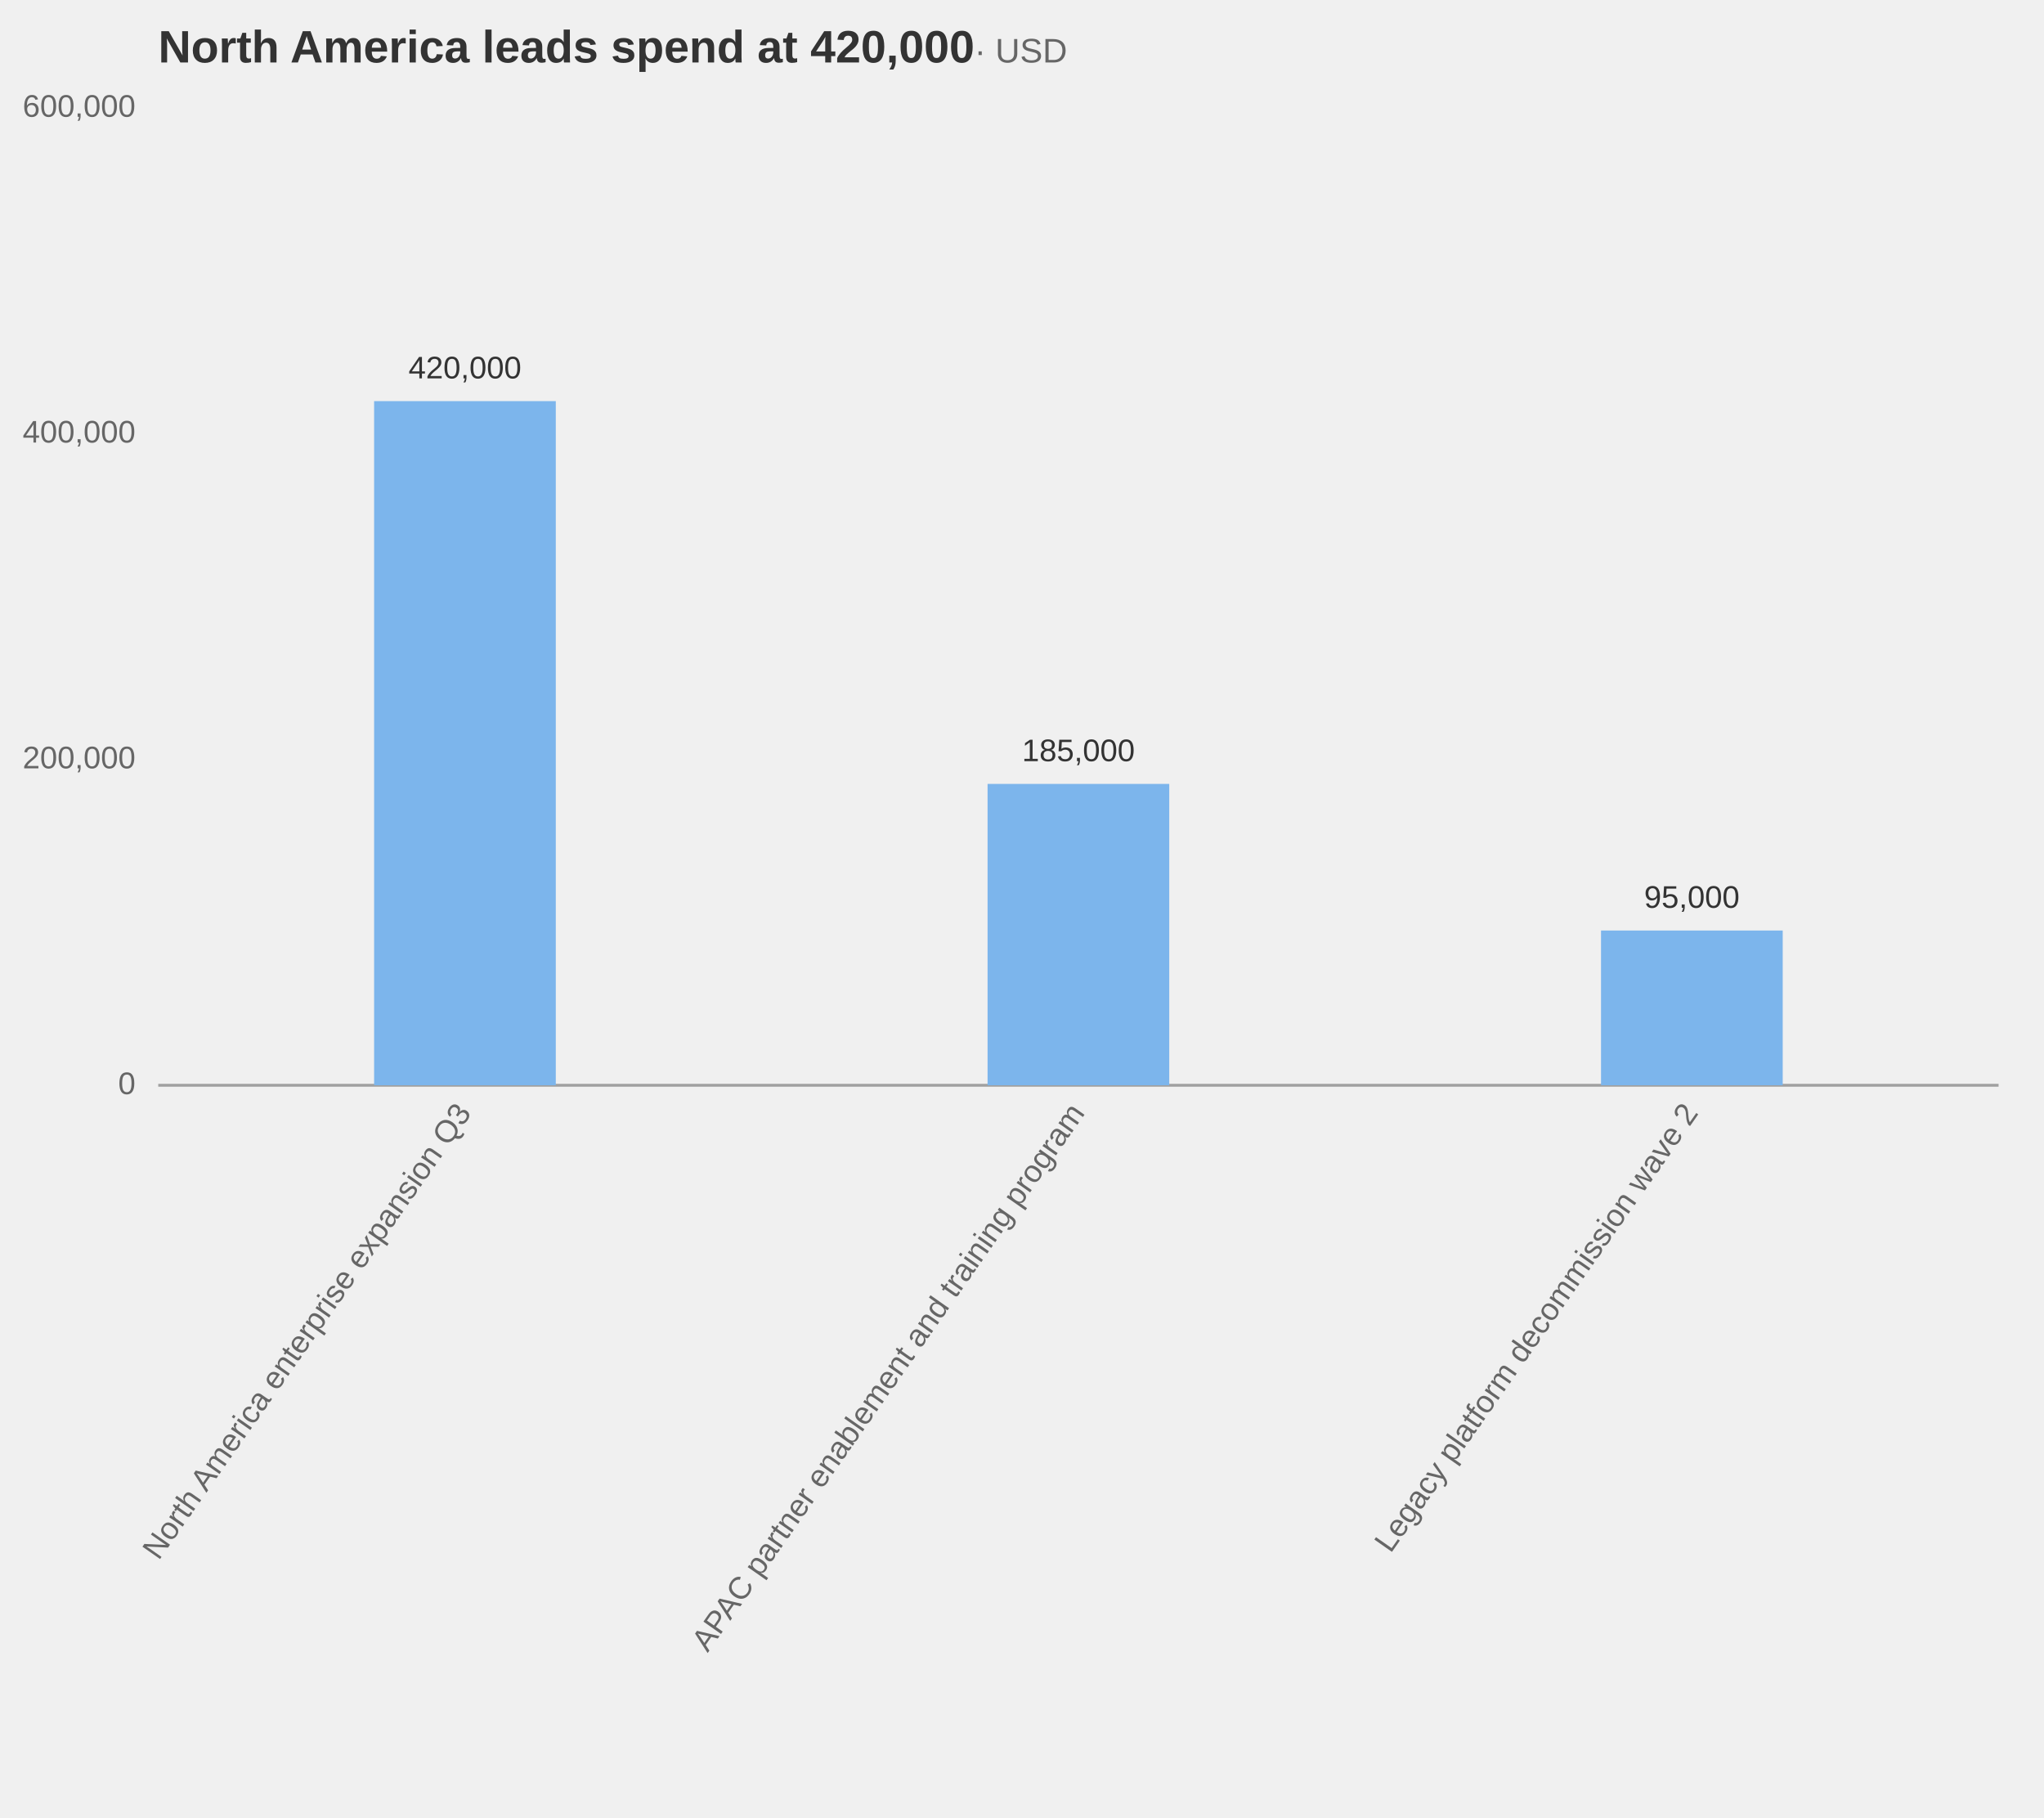
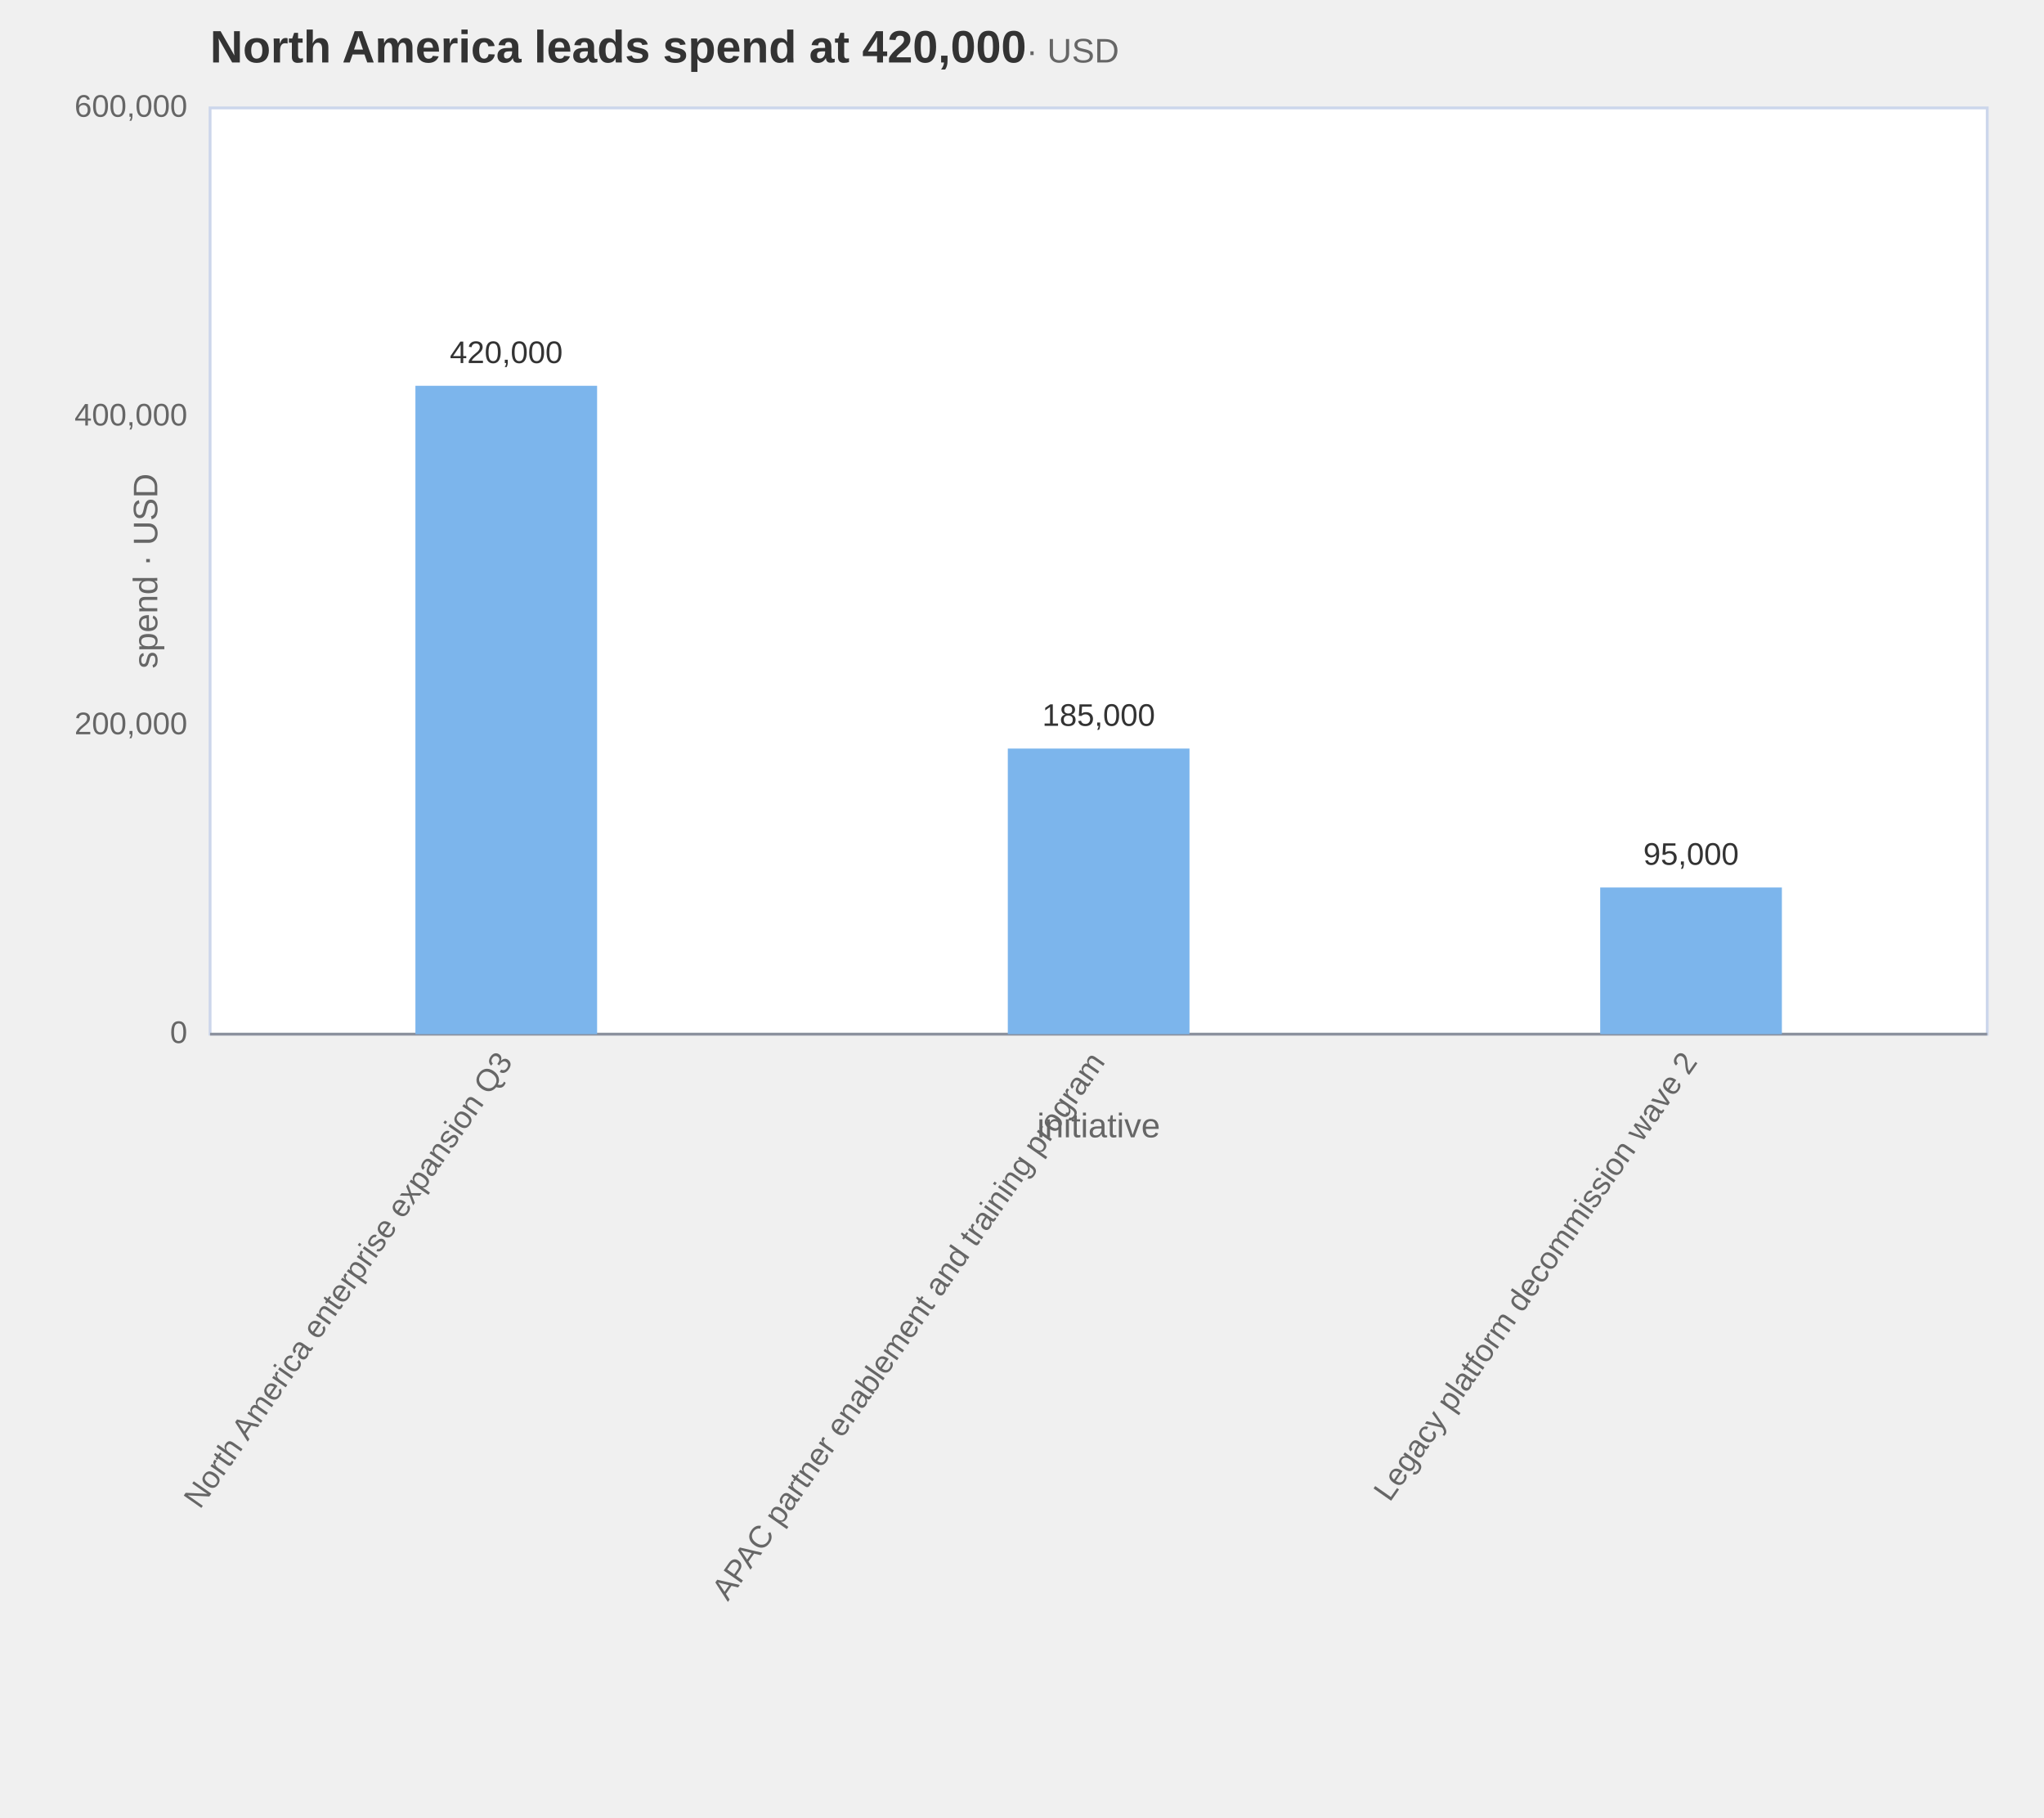
<svg xmlns="http://www.w3.org/2000/svg" width="720" height="640" viewBox="0 0 720 640" role="img" aria-label="bar chart: North America leads spend at 420,000 (USD), 3 rows" aria-labelledby="mv-e9d00e87d5c9a6d2-title" aria-describedby="mv-e9d00e87d5c9a6d2-desc" data-markvis="2" data-chart-type="bar" data-id="mv-e9d00e87d5c9a6d2" font-family="Arial, Helvetica, &quot;Segoe UI&quot;, sans-serif" font-size="12">
-   <text x="55.74" y="22" text-anchor="start" font-size="16" font-weight="600" fill="#333333">North America leads spend at 420,000<tspan font-size="12" font-weight="400" fill="#666666"> · USD</tspan>
+   <text x="74" y="22" text-anchor="start" font-size="16" font-weight="600" fill="#333333">North America leads spend at 420,000<tspan font-size="12" font-weight="400" fill="#666666"> · USD</tspan>
  </text>
-   <path d="M55.74 382.19 L704 382.19" fill="none" stroke="#333333" stroke-opacity="0.42" stroke-width="1" />
+   <rect x="74" y="38" width="626" height="326.19" fill="#ffffff" data-plot-bg="1" />
+   <rect x="74" y="38" width="626" height="326.19" fill="none" stroke="#ccd6eb" stroke-width="1" data-plot-border="1" />
+   <path d="M74 364.19 L700 364.19" fill="none" stroke="#333333" stroke-opacity="0.42" stroke-width="1" />
  <g fill="#666666" font-size="11" font-weight="400">
-     <text x="47.74" y="382.19" text-anchor="end" dominant-baseline="middle">0</text>
-     <text x="47.74" y="267.46" text-anchor="end" dominant-baseline="middle">200,000</text>
-     <text x="47.74" y="152.73" text-anchor="end" dominant-baseline="middle">400,000</text>
-     <text x="47.74" y="38" text-anchor="end" dominant-baseline="middle">600,000</text>
-     <text x="163.78" y="390.19" text-anchor="end" dominant-baseline="middle" font-size="11" transform="rotate(-55 163.78 390.19)" data-full-label="North America enterprise expansion Q3">North America enterprise expansion Q3</text>
-     <text x="379.87" y="390.19" text-anchor="end" dominant-baseline="middle" font-size="11" transform="rotate(-55 379.87 390.19)" data-full-label="APAC partner enablement and training program">APAC partner enablement and training program</text>
-     <text x="595.96" y="390.19" text-anchor="end" dominant-baseline="middle" font-size="11" transform="rotate(-55 595.96 390.19)" data-full-label="Legacy platform decommission wave 2">Legacy platform decommission wave 2</text>
+     <text x="66" y="364.19" text-anchor="end" dominant-baseline="middle">0</text>
+     <text x="66" y="255.46" text-anchor="end" dominant-baseline="middle">200,000</text>
+     <text x="66" y="146.73" text-anchor="end" dominant-baseline="middle">400,000</text>
+     <text x="66" y="38" text-anchor="end" dominant-baseline="middle">600,000</text>
+     <text x="178.33" y="372.19" text-anchor="end" dominant-baseline="middle" font-size="11" transform="rotate(-55 178.33 372.19)" data-full-label="North America enterprise expansion Q3">North America enterprise expansion Q3</text>
+     <text x="387" y="372.19" text-anchor="end" dominant-baseline="middle" font-size="11" transform="rotate(-55 387 372.19)" data-full-label="APAC partner enablement and training program">APAC partner enablement and training program</text>
+     <text x="595.67" y="372.19" text-anchor="end" dominant-baseline="middle" font-size="11" transform="rotate(-55 595.67 372.19)" data-full-label="Legacy platform decommission wave 2">Legacy platform decommission wave 2</text>
+   </g>
+   <g fill="#666666" font-size="12" font-weight="400" data-axis-titles="1">
+     <text x="52" y="201.09" text-anchor="middle" dominant-baseline="middle" transform="rotate(-90 52 201.09)" data-axis="y">spend · USD</text>
+     <text x="387" y="392.19" text-anchor="middle" dominant-baseline="hanging" data-axis="x">initiative</text>
  </g>
  <g>
-     <path d="M131.78 382.19 L195.78 382.19 L195.78 141.26 L131.78 141.26 Z" fill="#7cb5ec" data-x="North America enterprise expansion Q3" data-series="spend" data-y="420000" />
-     <path d="M347.87 382.19 L411.87 382.19 L411.87 276.06 L347.87 276.06 Z" fill="#7cb5ec" data-x="APAC partner enablement and training program" data-series="spend" data-y="185000" />
-     <path d="M563.96 382.19 L627.96 382.19 L627.96 327.69 L563.96 327.69 Z" fill="#7cb5ec" data-x="Legacy platform decommission wave 2" data-series="spend" data-y="95000" />
+     <path d="M146.33 364.19 L210.33 364.19 L210.33 135.86 L146.33 135.86 Z" fill="#7cb5ec" data-x="North America enterprise expansion Q3" data-series="spend" data-y="420000" />
+     <path d="M355 364.19 L419 364.19 L419 263.61 L355 263.61 Z" fill="#7cb5ec" data-x="APAC partner enablement and training program" data-series="spend" data-y="185000" />
+     <path d="M563.67 364.19 L627.67 364.19 L627.67 312.54 L563.67 312.54 Z" fill="#7cb5ec" data-x="Legacy platform decommission wave 2" data-series="spend" data-y="95000" />
  </g>
  <g>
-     <text x="163.78" y="133.26" text-anchor="middle" font-size="11" font-weight="500" fill="#333333" data-value-label="North America enterprise expansion Q3">420,000</text>
-     <text x="379.87" y="268.06" text-anchor="middle" font-size="11" font-weight="500" fill="#333333" data-value-label="APAC partner enablement and training program">185,000</text>
-     <text x="595.96" y="319.69" text-anchor="middle" font-size="11" font-weight="500" fill="#333333" data-value-label="Legacy platform decommission wave 2">95,000</text>
+     <text x="178.33" y="127.86" text-anchor="middle" font-size="11" font-weight="500" fill="#333333" data-value-label="North America enterprise expansion Q3">420,000</text>
+     <text x="387" y="255.61" text-anchor="middle" font-size="11" font-weight="500" fill="#333333" data-value-label="APAC partner enablement and training program">185,000</text>
+     <text x="595.67" y="304.54" text-anchor="middle" font-size="11" font-weight="500" fill="#333333" data-value-label="Legacy platform decommission wave 2">95,000</text>
  </g>
</svg>
